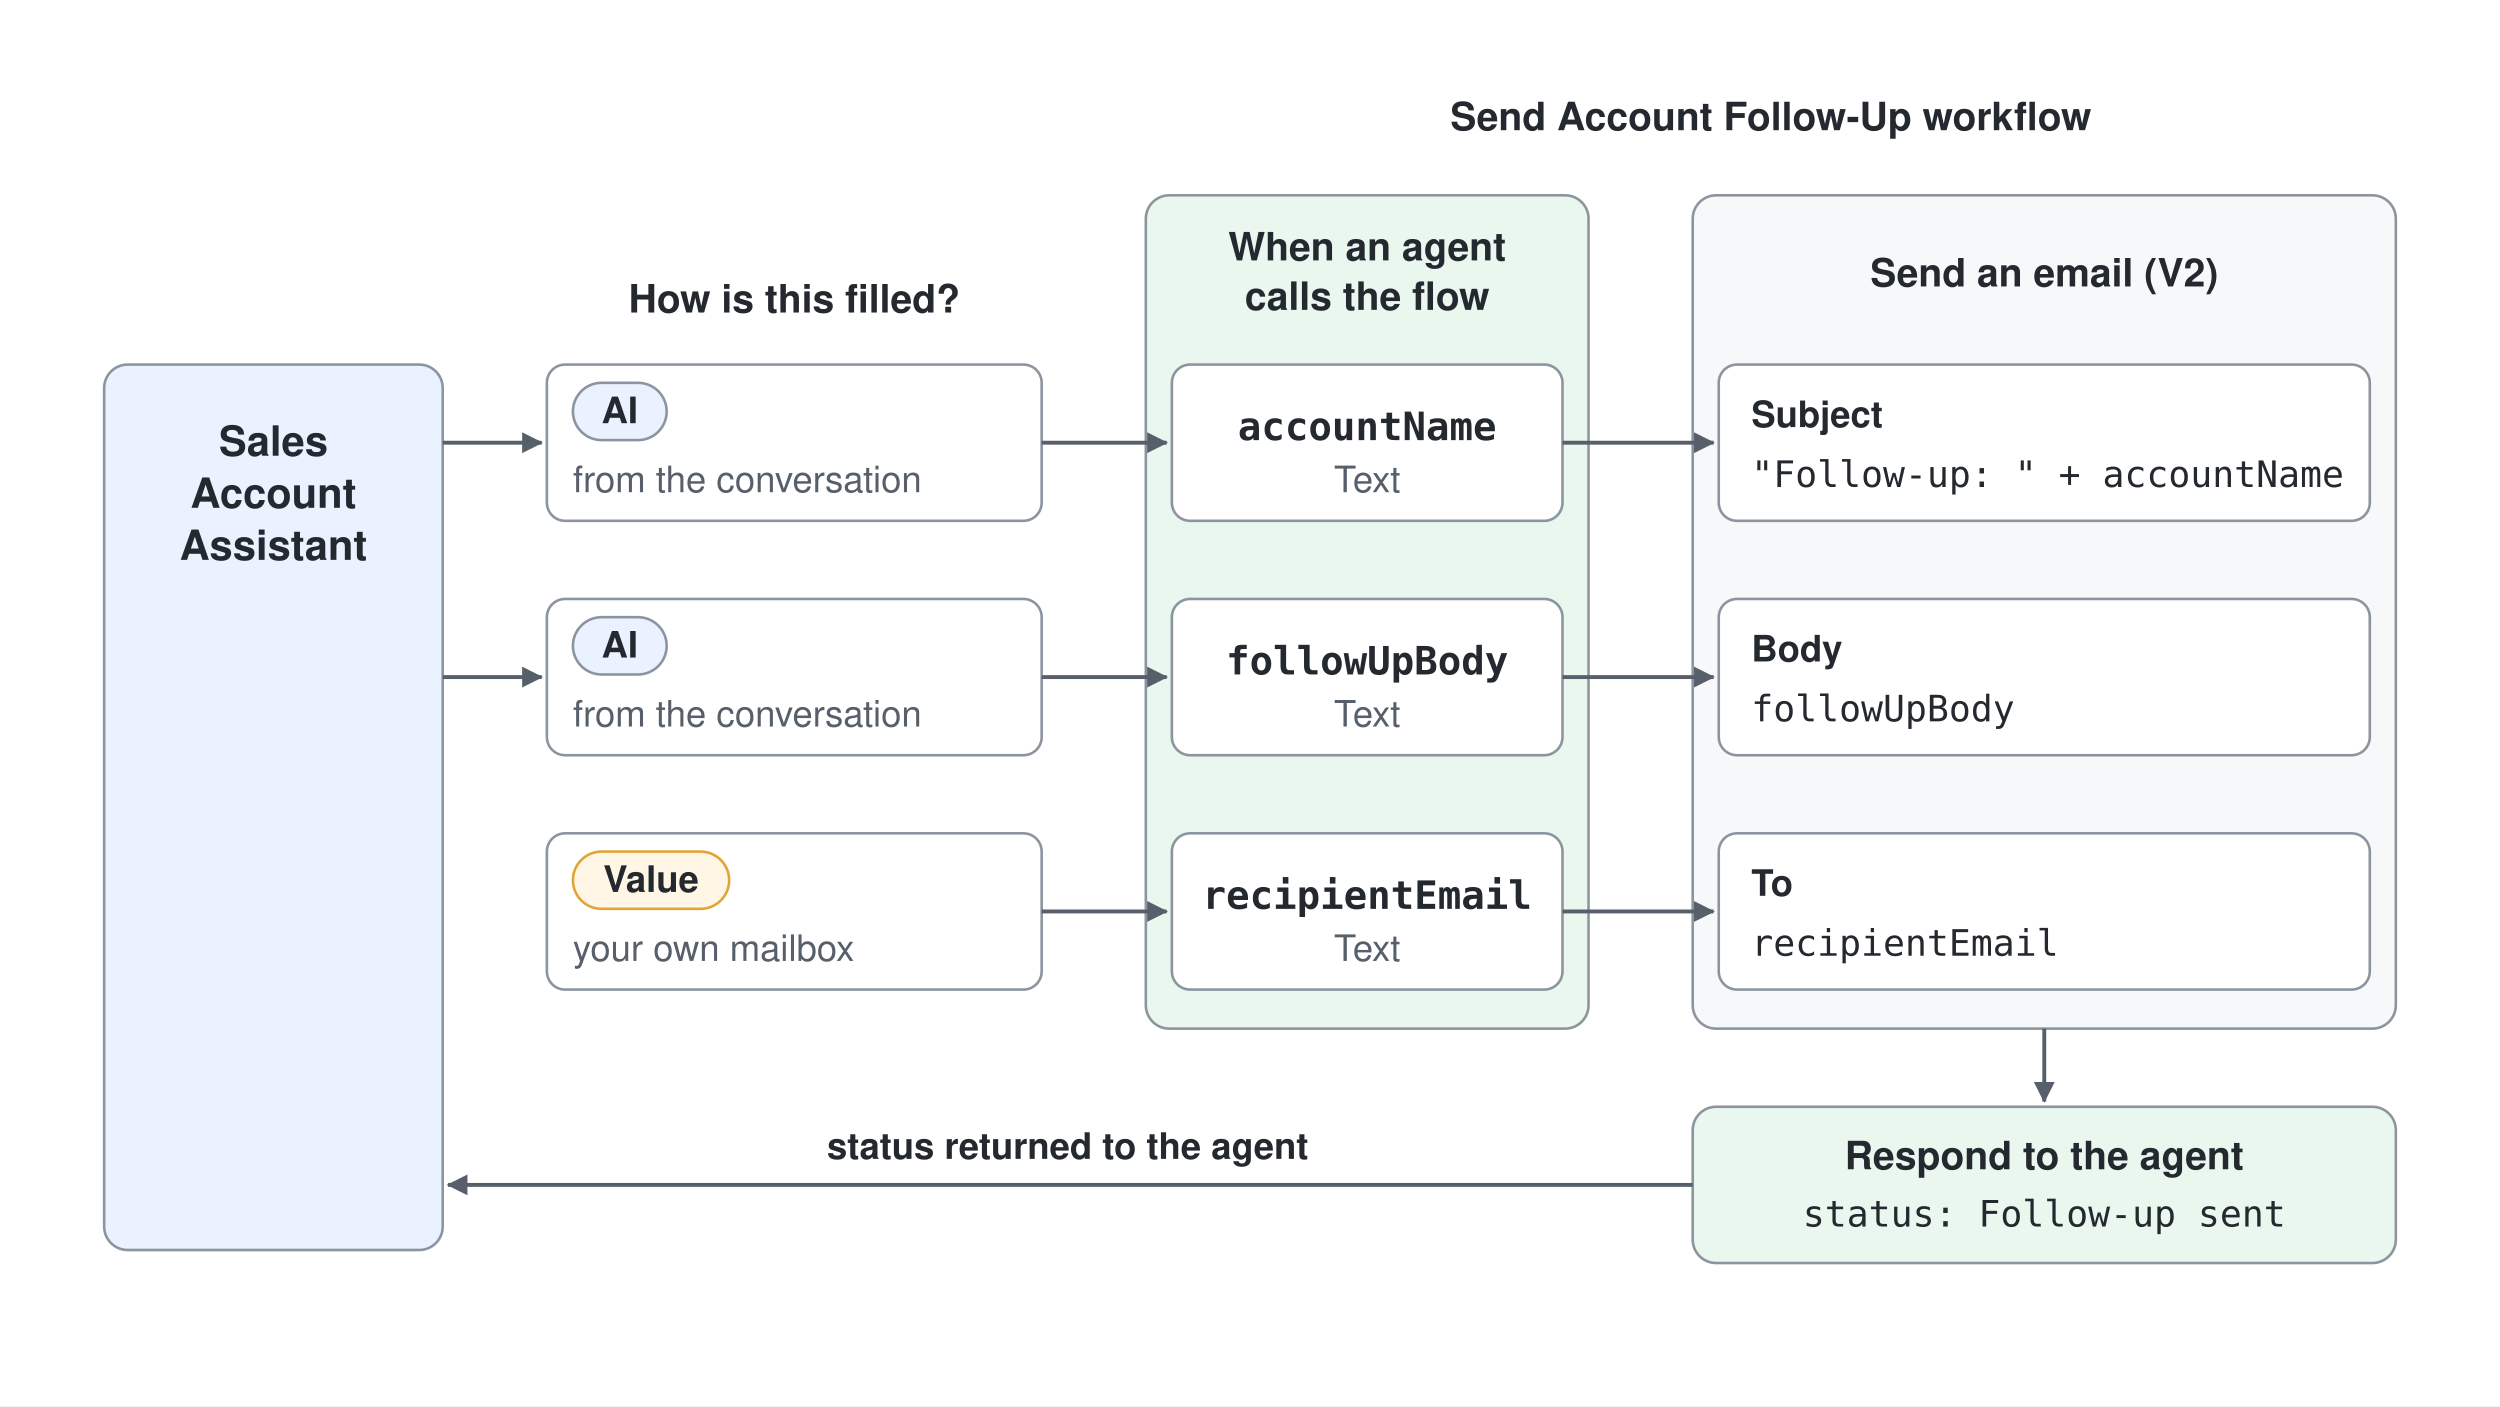
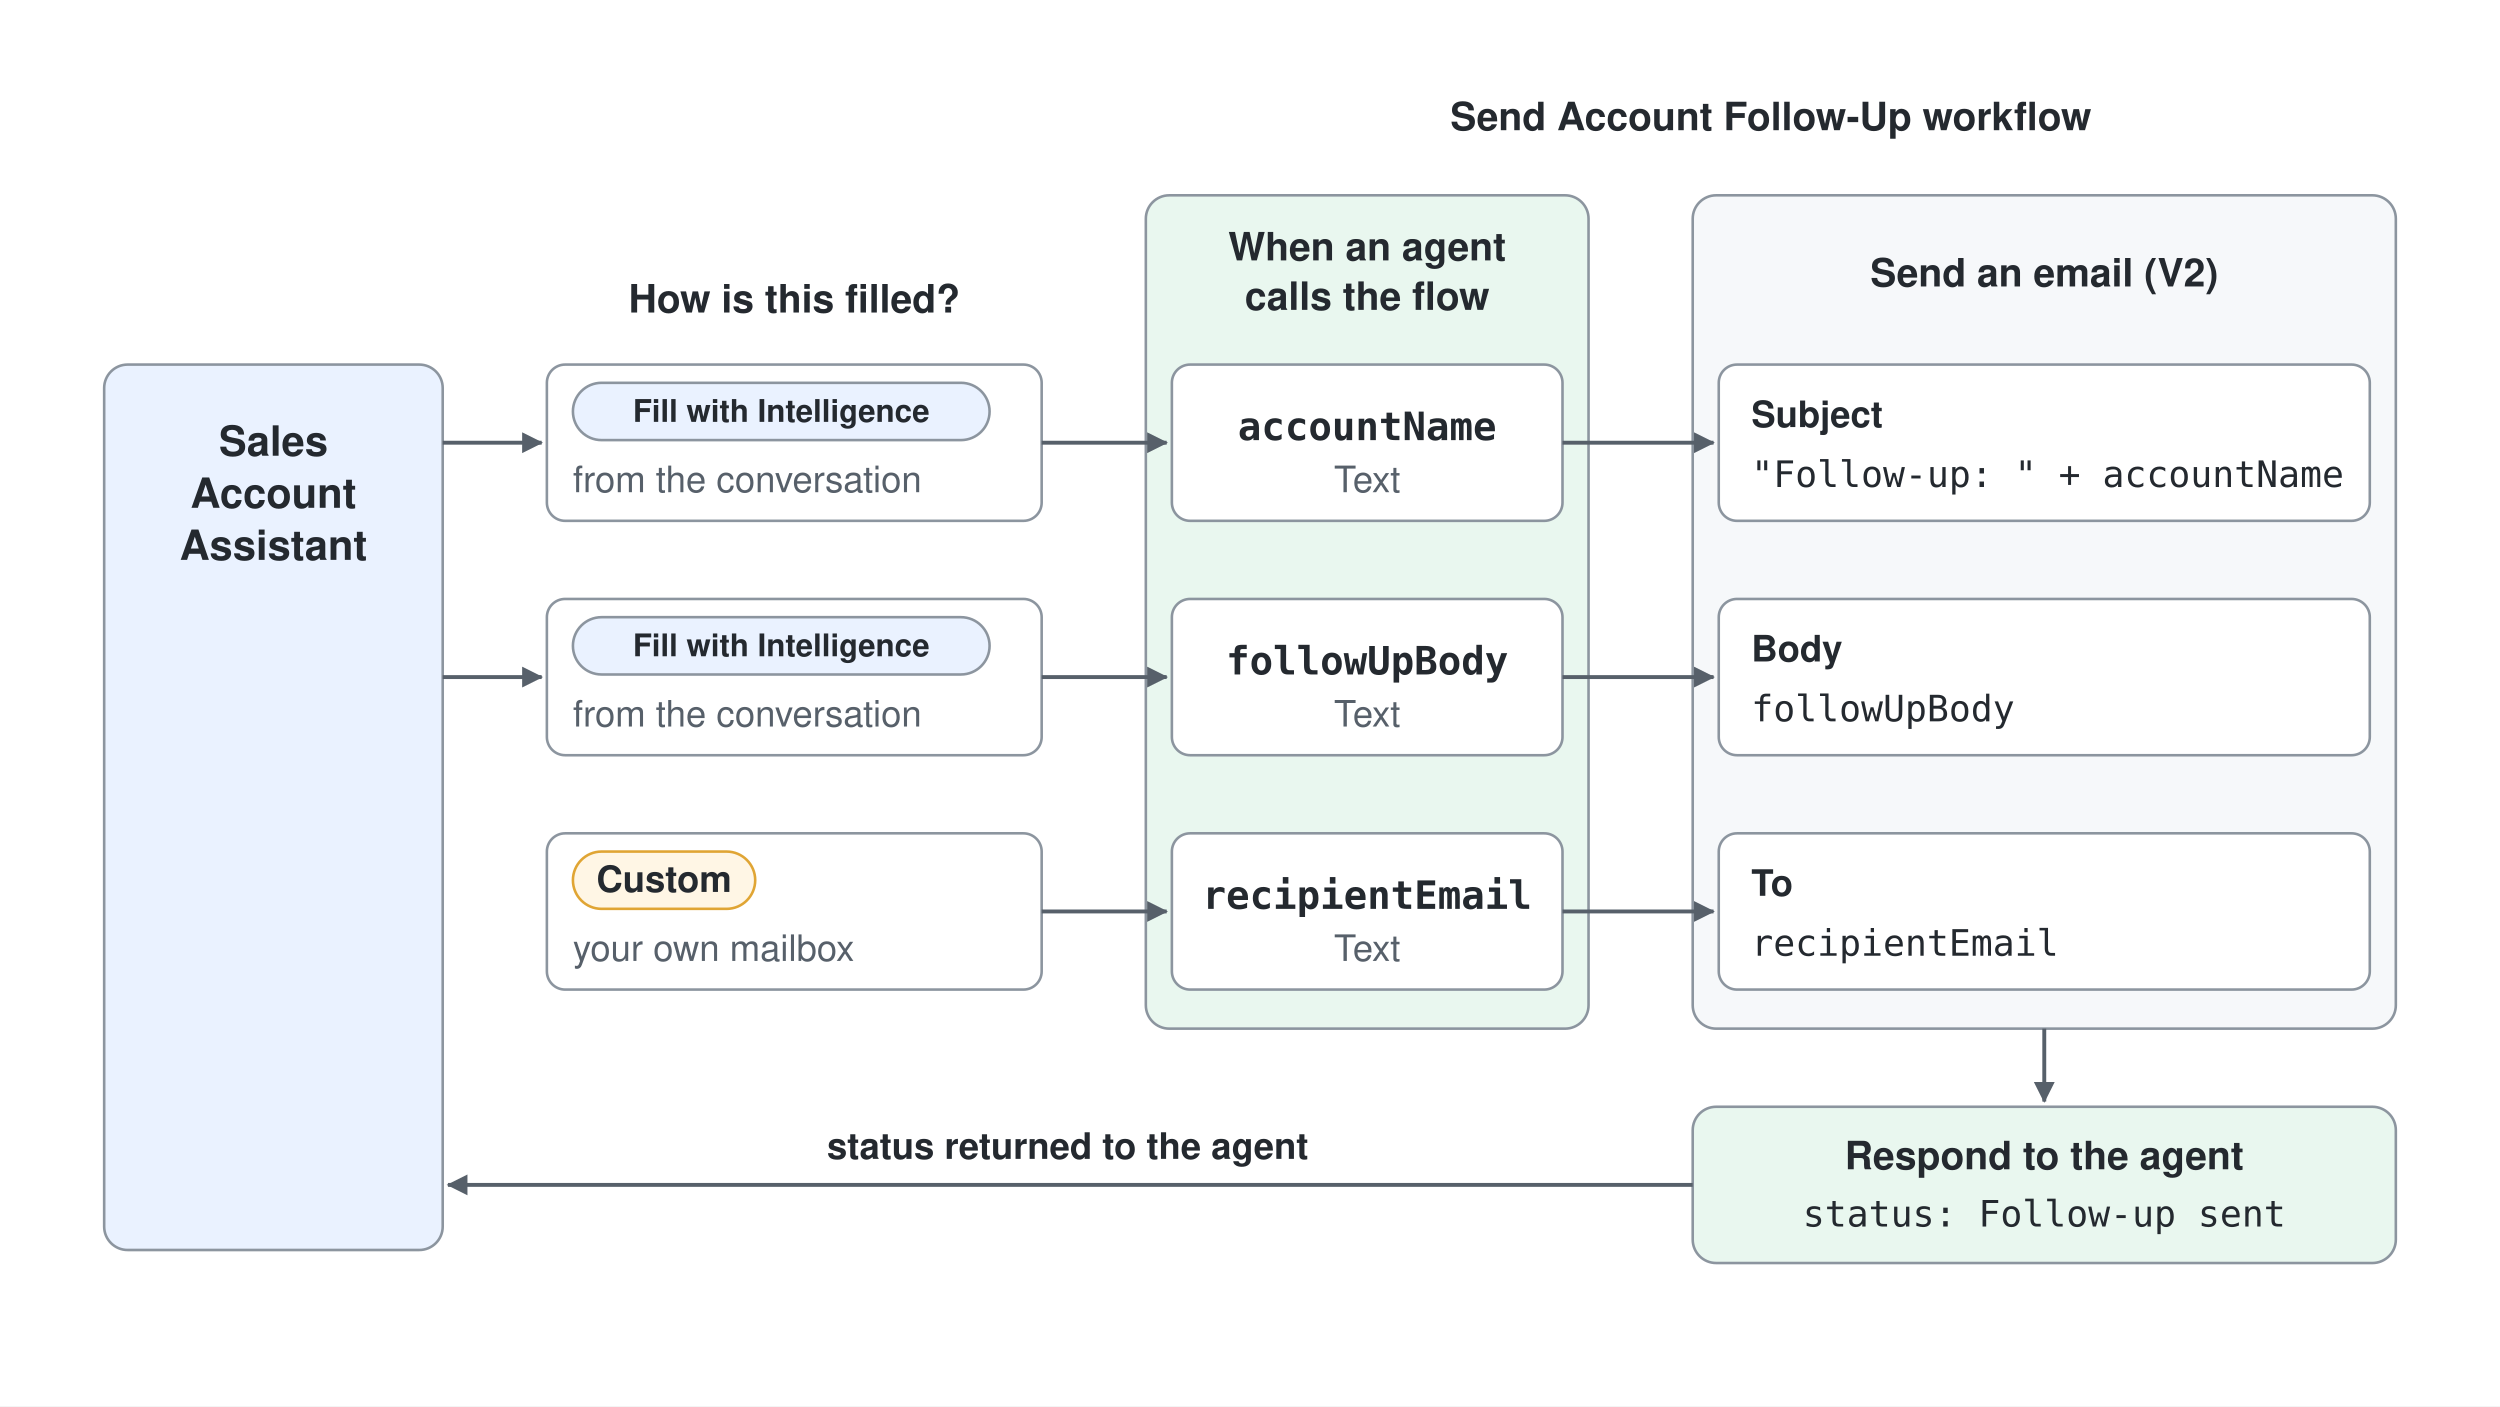
<svg xmlns="http://www.w3.org/2000/svg" viewBox="0 0 1920 1080" width="1920" height="1080" role="img" aria-labelledby="t d">
  <rect x="0" y="0" width="1920" height="1080" fill="#ffffff" />
  <defs>
    <marker id="ah" viewBox="0 0 16 16" refX="15" refY="8" markerWidth="16" markerHeight="16" markerUnits="userSpaceOnUse" orient="auto">
      <path d="M0,0 L16,8 L0,16 z" fill="#57606a" />
    </marker>
  </defs>
  <text x="1360" y="100" font-family="Segoe UI, Helvetica, Arial, sans-serif" font-size="30" font-weight="700" fill="#24292f" text-anchor="middle">Send Account Follow-Up workflow</text>
  <rect x="80" y="280" width="260" height="680" rx="18" fill="#eaf2ff" stroke="#8c959f" stroke-width="2" />
  <text x="210" y="350" font-family="Segoe UI, Helvetica, Arial, sans-serif" font-size="32" font-weight="700" fill="#24292f" text-anchor="middle">Sales</text>
  <text x="210" y="390" font-family="Segoe UI, Helvetica, Arial, sans-serif" font-size="32" font-weight="700" fill="#24292f" text-anchor="middle">Account</text>
  <text x="210" y="430" font-family="Segoe UI, Helvetica, Arial, sans-serif" font-size="32" font-weight="700" fill="#24292f" text-anchor="middle">Assistant</text>
  <text x="610" y="240" font-family="Segoe UI, Helvetica, Arial, sans-serif" font-size="30" font-weight="700" fill="#24292f" text-anchor="middle">How is this filled?</text>
  <rect x="880" y="150" width="340" height="640" rx="18" fill="#e9f7ef" stroke="#8c959f" stroke-width="2" />
  <text x="1050" y="200" font-family="Segoe UI, Helvetica, Arial, sans-serif" font-size="30" font-weight="700" fill="#24292f" text-anchor="middle">When an agent</text>
  <text x="1050" y="238" font-family="Segoe UI, Helvetica, Arial, sans-serif" font-size="30" font-weight="700" fill="#24292f" text-anchor="middle">calls the flow</text>
  <rect x="1300" y="150" width="540" height="640" rx="18" fill="#f6f8fa" stroke="#8c959f" stroke-width="2" />
  <text x="1570" y="220" font-family="Segoe UI, Helvetica, Arial, sans-serif" font-size="30" font-weight="700" fill="#24292f" text-anchor="middle">Send an email (V2)</text>
  <rect x="420" y="280" width="380" height="120" rx="14" fill="#ffffff" stroke="#8c959f" stroke-width="2" />
-   <rect x="440" y="294" width="72" height="44" rx="22" fill="#eaf2ff" stroke="#8c959f" stroke-width="2" />
-   <text x="476.0" y="325" font-family="Segoe UI, Helvetica, Arial, sans-serif" font-size="28" font-weight="700" fill="#24292f" text-anchor="middle">AI</text>
+   <rect x="440" y="294" width="320" height="44" rx="22" fill="#eaf2ff" stroke="#8c959f" stroke-width="2" />
+   <text x="600.0" y="324" font-family="Segoe UI, Helvetica, Arial, sans-serif" font-size="24" font-weight="700" fill="#24292f" text-anchor="middle">Fill with Intelligence</text>
  <text x="440" y="378" font-family="Segoe UI, Helvetica, Arial, sans-serif" font-size="28" font-weight="400" fill="#57606a" text-anchor="start">from the conversation</text>
  <rect x="900" y="280" width="300" height="120" rx="14" fill="#ffffff" stroke="#8c959f" stroke-width="2" />
  <text x="1050" y="338" font-family="Consolas, Menlo, monospace" font-size="30" font-weight="700" fill="#24292f" text-anchor="middle">accountName</text>
  <text x="1050" y="378" font-family="Segoe UI, Helvetica, Arial, sans-serif" font-size="28" font-weight="400" fill="#57606a" text-anchor="middle">Text</text>
  <rect x="1320" y="280" width="500" height="120" rx="14" fill="#ffffff" stroke="#8c959f" stroke-width="2" />
  <text x="1345" y="328" font-family="Segoe UI, Helvetica, Arial, sans-serif" font-size="28" font-weight="700" fill="#24292f" text-anchor="start">Subject</text>
  <text x="1345" y="374" font-family="Consolas, Menlo, monospace" font-size="28" font-weight="400" fill="#24292f" text-anchor="start">"Follow-up: " + accountName</text>
  <line x1="340" y1="340" x2="416" y2="340" stroke="#57606a" stroke-width="3" marker-end="url(#ah)" />
  <line x1="800" y1="340" x2="896" y2="340" stroke="#57606a" stroke-width="3" marker-end="url(#ah)" />
  <line x1="1200" y1="340" x2="1316" y2="340" stroke="#57606a" stroke-width="3" marker-end="url(#ah)" />
  <rect x="420" y="460" width="380" height="120" rx="14" fill="#ffffff" stroke="#8c959f" stroke-width="2" />
-   <rect x="440" y="474" width="72" height="44" rx="22" fill="#eaf2ff" stroke="#8c959f" stroke-width="2" />
-   <text x="476.0" y="505" font-family="Segoe UI, Helvetica, Arial, sans-serif" font-size="28" font-weight="700" fill="#24292f" text-anchor="middle">AI</text>
+   <rect x="440" y="474" width="320" height="44" rx="22" fill="#eaf2ff" stroke="#8c959f" stroke-width="2" />
+   <text x="600.0" y="504" font-family="Segoe UI, Helvetica, Arial, sans-serif" font-size="24" font-weight="700" fill="#24292f" text-anchor="middle">Fill with Intelligence</text>
  <text x="440" y="558" font-family="Segoe UI, Helvetica, Arial, sans-serif" font-size="28" font-weight="400" fill="#57606a" text-anchor="start">from the conversation</text>
  <rect x="900" y="460" width="300" height="120" rx="14" fill="#ffffff" stroke="#8c959f" stroke-width="2" />
  <text x="1050" y="518" font-family="Consolas, Menlo, monospace" font-size="30" font-weight="700" fill="#24292f" text-anchor="middle">followUpBody</text>
  <text x="1050" y="558" font-family="Segoe UI, Helvetica, Arial, sans-serif" font-size="28" font-weight="400" fill="#57606a" text-anchor="middle">Text</text>
  <rect x="1320" y="460" width="500" height="120" rx="14" fill="#ffffff" stroke="#8c959f" stroke-width="2" />
  <text x="1345" y="508" font-family="Segoe UI, Helvetica, Arial, sans-serif" font-size="28" font-weight="700" fill="#24292f" text-anchor="start">Body</text>
  <text x="1345" y="554" font-family="Consolas, Menlo, monospace" font-size="28" font-weight="400" fill="#24292f" text-anchor="start">followUpBody</text>
  <line x1="340" y1="520" x2="416" y2="520" stroke="#57606a" stroke-width="3" marker-end="url(#ah)" />
  <line x1="800" y1="520" x2="896" y2="520" stroke="#57606a" stroke-width="3" marker-end="url(#ah)" />
  <line x1="1200" y1="520" x2="1316" y2="520" stroke="#57606a" stroke-width="3" marker-end="url(#ah)" />
  <rect x="420" y="640" width="380" height="120" rx="14" fill="#ffffff" stroke="#8c959f" stroke-width="2" />
-   <rect x="440" y="654" width="120" height="44" rx="22" fill="#fff6e5" stroke="#e0a534" stroke-width="2" />
-   <text x="500.0" y="685" font-family="Segoe UI, Helvetica, Arial, sans-serif" font-size="28" font-weight="700" fill="#24292f" text-anchor="middle">Value</text>
+   <rect x="440" y="654" width="140" height="44" rx="22" fill="#fff6e5" stroke="#e0a534" stroke-width="2" />
+   <text x="510.0" y="685" font-family="Segoe UI, Helvetica, Arial, sans-serif" font-size="28" font-weight="700" fill="#24292f" text-anchor="middle">Custom</text>
  <text x="440" y="738" font-family="Segoe UI, Helvetica, Arial, sans-serif" font-size="28" font-weight="400" fill="#57606a" text-anchor="start">your own mailbox</text>
  <rect x="900" y="640" width="300" height="120" rx="14" fill="#ffffff" stroke="#8c959f" stroke-width="2" />
  <text x="1050" y="698" font-family="Consolas, Menlo, monospace" font-size="30" font-weight="700" fill="#24292f" text-anchor="middle">recipientEmail</text>
  <text x="1050" y="738" font-family="Segoe UI, Helvetica, Arial, sans-serif" font-size="28" font-weight="400" fill="#57606a" text-anchor="middle">Text</text>
  <rect x="1320" y="640" width="500" height="120" rx="14" fill="#ffffff" stroke="#8c959f" stroke-width="2" />
  <text x="1345" y="688" font-family="Segoe UI, Helvetica, Arial, sans-serif" font-size="28" font-weight="700" fill="#24292f" text-anchor="start">To</text>
  <text x="1345" y="734" font-family="Consolas, Menlo, monospace" font-size="28" font-weight="400" fill="#24292f" text-anchor="start">recipientEmail</text>
  <line x1="800" y1="700" x2="896" y2="700" stroke="#57606a" stroke-width="3" marker-end="url(#ah)" />
  <line x1="1200" y1="700" x2="1316" y2="700" stroke="#57606a" stroke-width="3" marker-end="url(#ah)" />
  <line x1="1570" y1="790" x2="1570" y2="846" stroke="#57606a" stroke-width="3" marker-end="url(#ah)" />
  <rect x="1300" y="850" width="540" height="120" rx="18" fill="#e9f7ef" stroke="#8c959f" stroke-width="2" />
  <text x="1570" y="898" font-family="Segoe UI, Helvetica, Arial, sans-serif" font-size="30" font-weight="700" fill="#24292f" text-anchor="middle">Respond to the agent</text>
  <text x="1570" y="942" font-family="Consolas, Menlo, monospace" font-size="28" font-weight="400" fill="#24292f" text-anchor="middle">status: Follow-up sent</text>
  <line x1="1300" y1="910" x2="344" y2="910" stroke="#57606a" stroke-width="3" marker-end="url(#ah)" />
  <text x="820" y="890" font-family="Segoe UI, Helvetica, Arial, sans-serif" font-size="28" font-weight="600" fill="#24292f" text-anchor="middle">status returned to the agent</text>
  <rect x="70" y="270" width="280" height="700" rx="20" fill="none" stroke="#e0a534" stroke-width="8" opacity="0">
    <animate attributeName="opacity" values="0;0;1;1;0;0" keyTimes="0;0.02;0.034;0.076;0.09;1" dur="10s" repeatCount="indefinite" />
  </rect>
  <circle r="14" cx="0" cy="0" fill="#e0a534" stroke="#ffffff" stroke-width="3" opacity="0">
    <animate attributeName="opacity" values="0;0;1;1;0;0" keyTimes="0;0.08;0.08;0.18;0.18;1" dur="10s" repeatCount="indefinite" />
    <animateMotion path="M340,340 L420,340" keyPoints="0;0;1;1" keyTimes="0;0.08;0.18;1" calcMode="linear" dur="10s" repeatCount="indefinite" />
  </circle>
  <circle r="14" cx="0" cy="0" fill="#e0a534" stroke="#ffffff" stroke-width="3" opacity="0">
    <animate attributeName="opacity" values="0;0;1;1;0;0" keyTimes="0;0.08;0.08;0.18;0.18;1" dur="10s" repeatCount="indefinite" />
    <animateMotion path="M340,520 L420,520" keyPoints="0;0;1;1" keyTimes="0;0.08;0.18;1" calcMode="linear" dur="10s" repeatCount="indefinite" />
  </circle>
  <rect x="410" y="630" width="400" height="140" rx="20" fill="none" stroke="#e0a534" stroke-width="8" opacity="0">
    <animate attributeName="opacity" values="0;0;1;1;0;0" keyTimes="0;0.18;0.196;0.244;0.26;1" dur="10s" repeatCount="indefinite" />
  </rect>
  <circle r="14" cx="0" cy="0" fill="#e0a534" stroke="#ffffff" stroke-width="3" opacity="0">
    <animate attributeName="opacity" values="0;0;1;1;0;0" keyTimes="0;0.26;0.26;0.36;0.36;1" dur="10s" repeatCount="indefinite" />
    <animateMotion path="M800,340 L900,340" keyPoints="0;0;1;1" keyTimes="0;0.26;0.36;1" calcMode="linear" dur="10s" repeatCount="indefinite" />
  </circle>
  <circle r="14" cx="0" cy="0" fill="#e0a534" stroke="#ffffff" stroke-width="3" opacity="0">
    <animate attributeName="opacity" values="0;0;1;1;0;0" keyTimes="0;0.359;0.36;0.46;0.461;1" dur="10s" repeatCount="indefinite" />
    <animateMotion path="M1200,340 L1320,340" keyPoints="0;0;1;1" keyTimes="0;0.36;0.46;1" calcMode="linear" dur="10s" repeatCount="indefinite" />
  </circle>
  <circle r="14" cx="0" cy="0" fill="#e0a534" stroke="#ffffff" stroke-width="3" opacity="0">
    <animate attributeName="opacity" values="0;0;1;1;0;0" keyTimes="0;0.26;0.26;0.36;0.36;1" dur="10s" repeatCount="indefinite" />
    <animateMotion path="M800,520 L900,520" keyPoints="0;0;1;1" keyTimes="0;0.26;0.36;1" calcMode="linear" dur="10s" repeatCount="indefinite" />
  </circle>
  <circle r="14" cx="0" cy="0" fill="#e0a534" stroke="#ffffff" stroke-width="3" opacity="0">
    <animate attributeName="opacity" values="0;0;1;1;0;0" keyTimes="0;0.359;0.36;0.46;0.461;1" dur="10s" repeatCount="indefinite" />
    <animateMotion path="M1200,520 L1320,520" keyPoints="0;0;1;1" keyTimes="0;0.36;0.46;1" calcMode="linear" dur="10s" repeatCount="indefinite" />
  </circle>
  <circle r="14" cx="0" cy="0" fill="#e0a534" stroke="#ffffff" stroke-width="3" opacity="0">
    <animate attributeName="opacity" values="0;0;1;1;0;0" keyTimes="0;0.26;0.26;0.36;0.36;1" dur="10s" repeatCount="indefinite" />
    <animateMotion path="M800,700 L900,700" keyPoints="0;0;1;1" keyTimes="0;0.26;0.36;1" calcMode="linear" dur="10s" repeatCount="indefinite" />
  </circle>
  <circle r="14" cx="0" cy="0" fill="#e0a534" stroke="#ffffff" stroke-width="3" opacity="0">
    <animate attributeName="opacity" values="0;0;1;1;0;0" keyTimes="0;0.359;0.36;0.46;0.461;1" dur="10s" repeatCount="indefinite" />
    <animateMotion path="M1200,700 L1320,700" keyPoints="0;0;1;1" keyTimes="0;0.36;0.46;1" calcMode="linear" dur="10s" repeatCount="indefinite" />
  </circle>
  <rect x="1290" y="140" width="560" height="660" rx="20" fill="none" stroke="#e0a534" stroke-width="8" opacity="0">
    <animate attributeName="opacity" values="0;0;1;1;0;0" keyTimes="0;0.46;0.48;0.54;0.56;1" dur="10s" repeatCount="indefinite" />
  </rect>
  <circle r="14" cx="0" cy="0" fill="#e0a534" stroke="#ffffff" stroke-width="3" opacity="0">
    <animate attributeName="opacity" values="0;0;1;1;0;0" keyTimes="0;0.559;0.56;0.64;0.64;1" dur="10s" repeatCount="indefinite" />
    <animateMotion path="M1570,790 L1570,850" keyPoints="0;0;1;1" keyTimes="0;0.56;0.64;1" calcMode="linear" dur="10s" repeatCount="indefinite" />
  </circle>
  <rect x="1290" y="840" width="560" height="140" rx="20" fill="none" stroke="#e0a534" stroke-width="8" opacity="0">
    <animate attributeName="opacity" values="0;0;1;1;0;0" keyTimes="0;0.64;0.652;0.688;0.7;1" dur="10s" repeatCount="indefinite" />
  </rect>
  <circle r="14" cx="0" cy="0" fill="#e0a534" stroke="#ffffff" stroke-width="3" opacity="0">
    <animate attributeName="opacity" values="0;0;1;1;0;0" keyTimes="0;0.7;0.7;0.86;0.861;1" dur="10s" repeatCount="indefinite" />
    <animateMotion path="M1300,910 L340,910" keyPoints="0;0;1;1" keyTimes="0;0.7;0.86;1" calcMode="linear" dur="10s" repeatCount="indefinite" />
  </circle>
  <rect x="70" y="270" width="280" height="700" rx="20" fill="none" stroke="#e0a534" stroke-width="8" opacity="0">
    <animate attributeName="opacity" values="0;0;1;1;0;0" keyTimes="0;0.86;0.884;0.956;0.98;1" dur="10s" repeatCount="indefinite" />
  </rect>
</svg>
